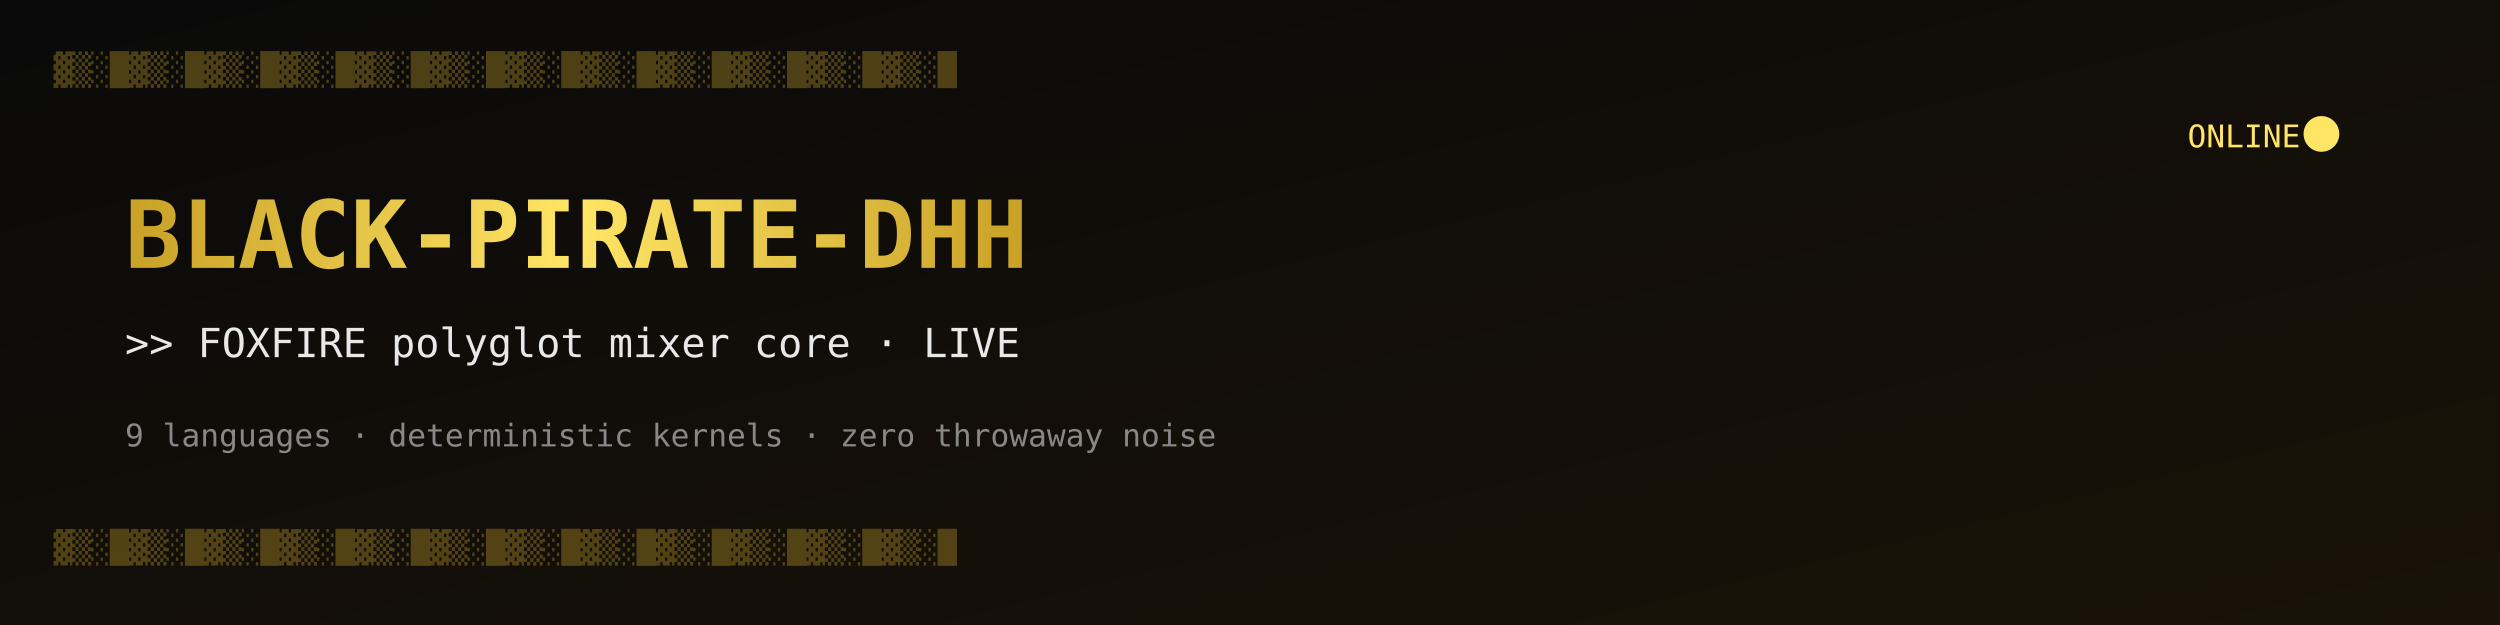
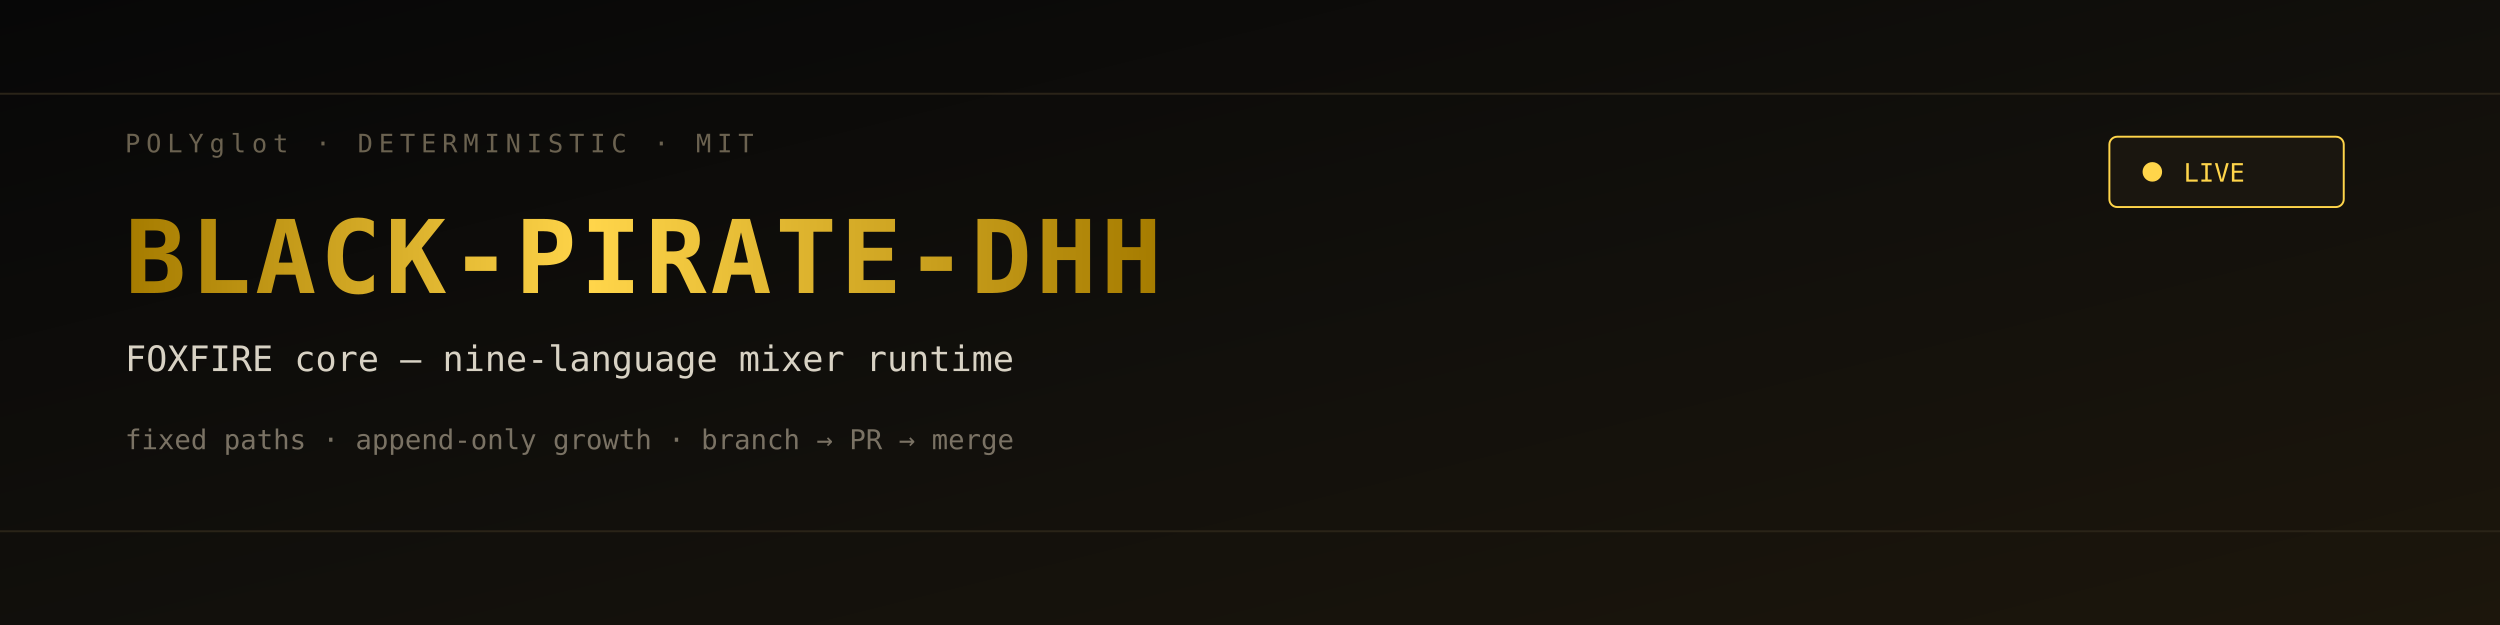
- <svg xmlns="http://www.w3.org/2000/svg" width="1120" height="280" viewBox="0 0 1120 280">
+ <svg xmlns="http://www.w3.org/2000/svg" width="1280" height="320" viewBox="0 0 1280 320" role="img" aria-label="BLACK-PIRATE-DHH">
  <defs>
-     <linearGradient id="bg" x1="0" y1="0" x2="1" y2="1">
-       <stop offset="0%" stop-color="#0a0a0a" />
-       <stop offset="100%" stop-color="#1a1208" />
+     <linearGradient id="g" x1="0" y1="0" x2="1" y2="1">
+       <stop offset="0%" stop-color="#070707" />
+       <stop offset="55%" stop-color="#12100c" />
+       <stop offset="100%" stop-color="#1c160c" />
    </linearGradient>
-     <linearGradient id="gold" x1="0" y1="0" x2="1" y2="0">
-       <stop offset="0%" stop-color="#c9a227" />
-       <stop offset="50%" stop-color="#ffe566" />
-       <stop offset="100%" stop-color="#c9a227" />
+     <linearGradient id="y" x1="0" y1="0" x2="1" y2="0">
+       <stop offset="0%" stop-color="#a67c00" />
+       <stop offset="45%" stop-color="#ffd54a" />
+       <stop offset="100%" stop-color="#a67c00" />
    </linearGradient>
  </defs>
-   <rect width="1120" height="280" fill="url(#bg)" />
-   <g opacity="0.35" font-family="ui-monospace,monospace" font-size="14" fill="#c9a227">
-     <text x="24" y="36">▓▒░█▓▒░█▓▒░█▓▒░█▓▒░█▓▒░█▓▒░█▓▒░█▓▒░█▓▒░█▓▒░█▓▒░█</text>
-     <text x="24" y="250">▓▒░█▓▒░█▓▒░█▓▒░█▓▒░█▓▒░█▓▒░█▓▒░█▓▒░█▓▒░█▓▒░█▓▒░█</text>
+   <rect width="1280" height="320" fill="url(#g)" />
+   <path d="M0 48 H1280" stroke="#2a2418" stroke-width="1" />
+   <path d="M0 272 H1280" stroke="#2a2418" stroke-width="1" />
+   <text x="64" y="78" font-family="ui-monospace, SFMono-Regular, Menlo, monospace" font-size="13" fill="#6b6250" letter-spacing="3">POLYglot · DETERMINISTIC · MIT</text>
+   <text x="64" y="150" font-family="ui-monospace, SFMono-Regular, Menlo, monospace" font-size="52" font-weight="700" fill="url(#y)" letter-spacing="2">BLACK-PIRATE-DHH</text>
+   <text x="64" y="190" font-family="ui-monospace, SFMono-Regular, Menlo, monospace" font-size="18" fill="#d8d2c4">FOXFIRE core — nine-language mixer runtime</text>
+   <text x="64" y="230" font-family="ui-monospace, SFMono-Regular, Menlo, monospace" font-size="14" fill="#7a7264">fixed paths · append-only growth · branch → PR → merge</text>
+   <g transform="translate(1080,70)">
+     <rect x="0" y="0" width="120" height="36" rx="4" fill="#1a160f" stroke="#ffd54a" stroke-width="1" />
+     <circle cx="22" cy="18" r="5" fill="#ffd54a">
+       <animate attributeName="opacity" values="1;0.25;1" dur="1.4s" repeatCount="indefinite" />
+     </circle>
+     <text x="38" y="23" font-family="ui-monospace,monospace" font-size="13" fill="#ffd54a">LIVE</text>
  </g>
-   <text x="56" y="120" font-family="ui-monospace,monospace" font-size="42" font-weight="700" fill="url(#gold)">BLACK-PIRATE-DHH</text>
-   <text x="56" y="160" font-family="ui-monospace,monospace" font-size="18" fill="#e8e8e8">&gt;&gt;  FOXFIRE polyglot mixer core  ·  LIVE</text>
-   <text x="56" y="200" font-family="ui-monospace,monospace" font-size="14" fill="#888">9 languages  ·  deterministic kernels  ·  zero throwaway noise</text>
-   <circle cx="1040" cy="60" r="8" fill="#ffe566">
-     <animate attributeName="opacity" values="1;0.2;1" dur="1.6s" repeatCount="indefinite" />
-   </circle>
-   <text x="980" y="66" font-family="ui-monospace,monospace" font-size="14" fill="#ffe566">ONLINE</text>
</svg>
